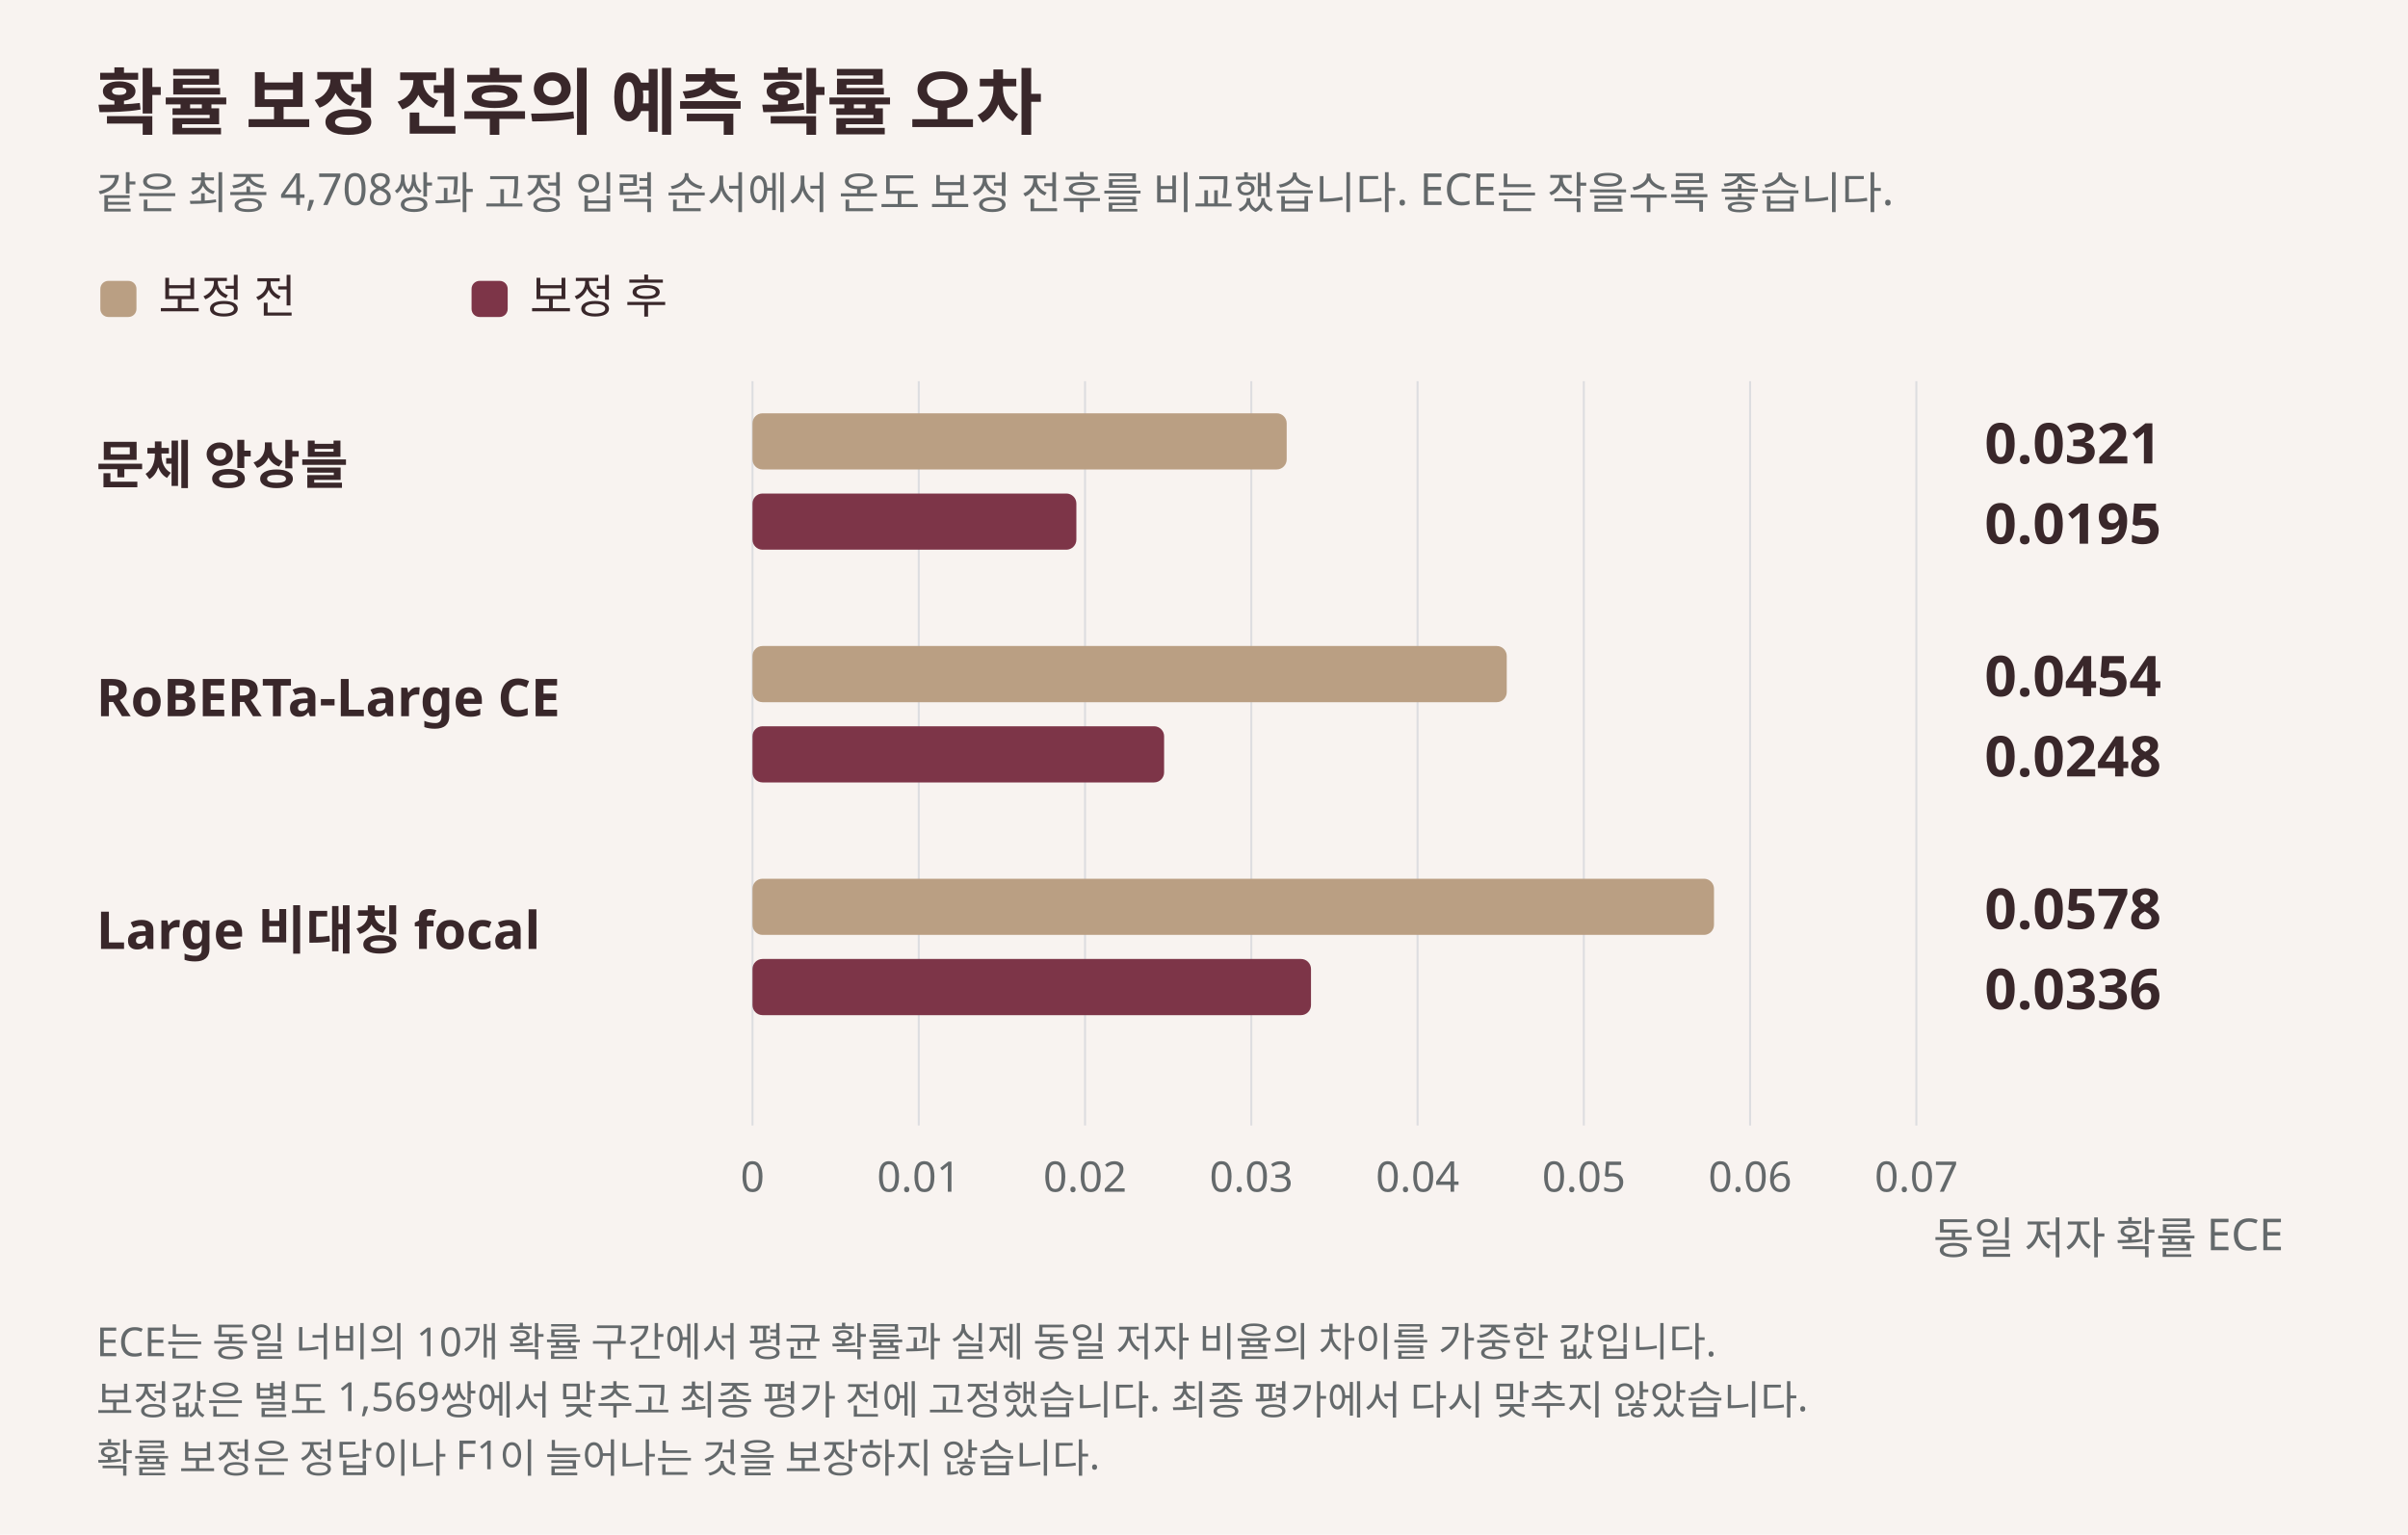
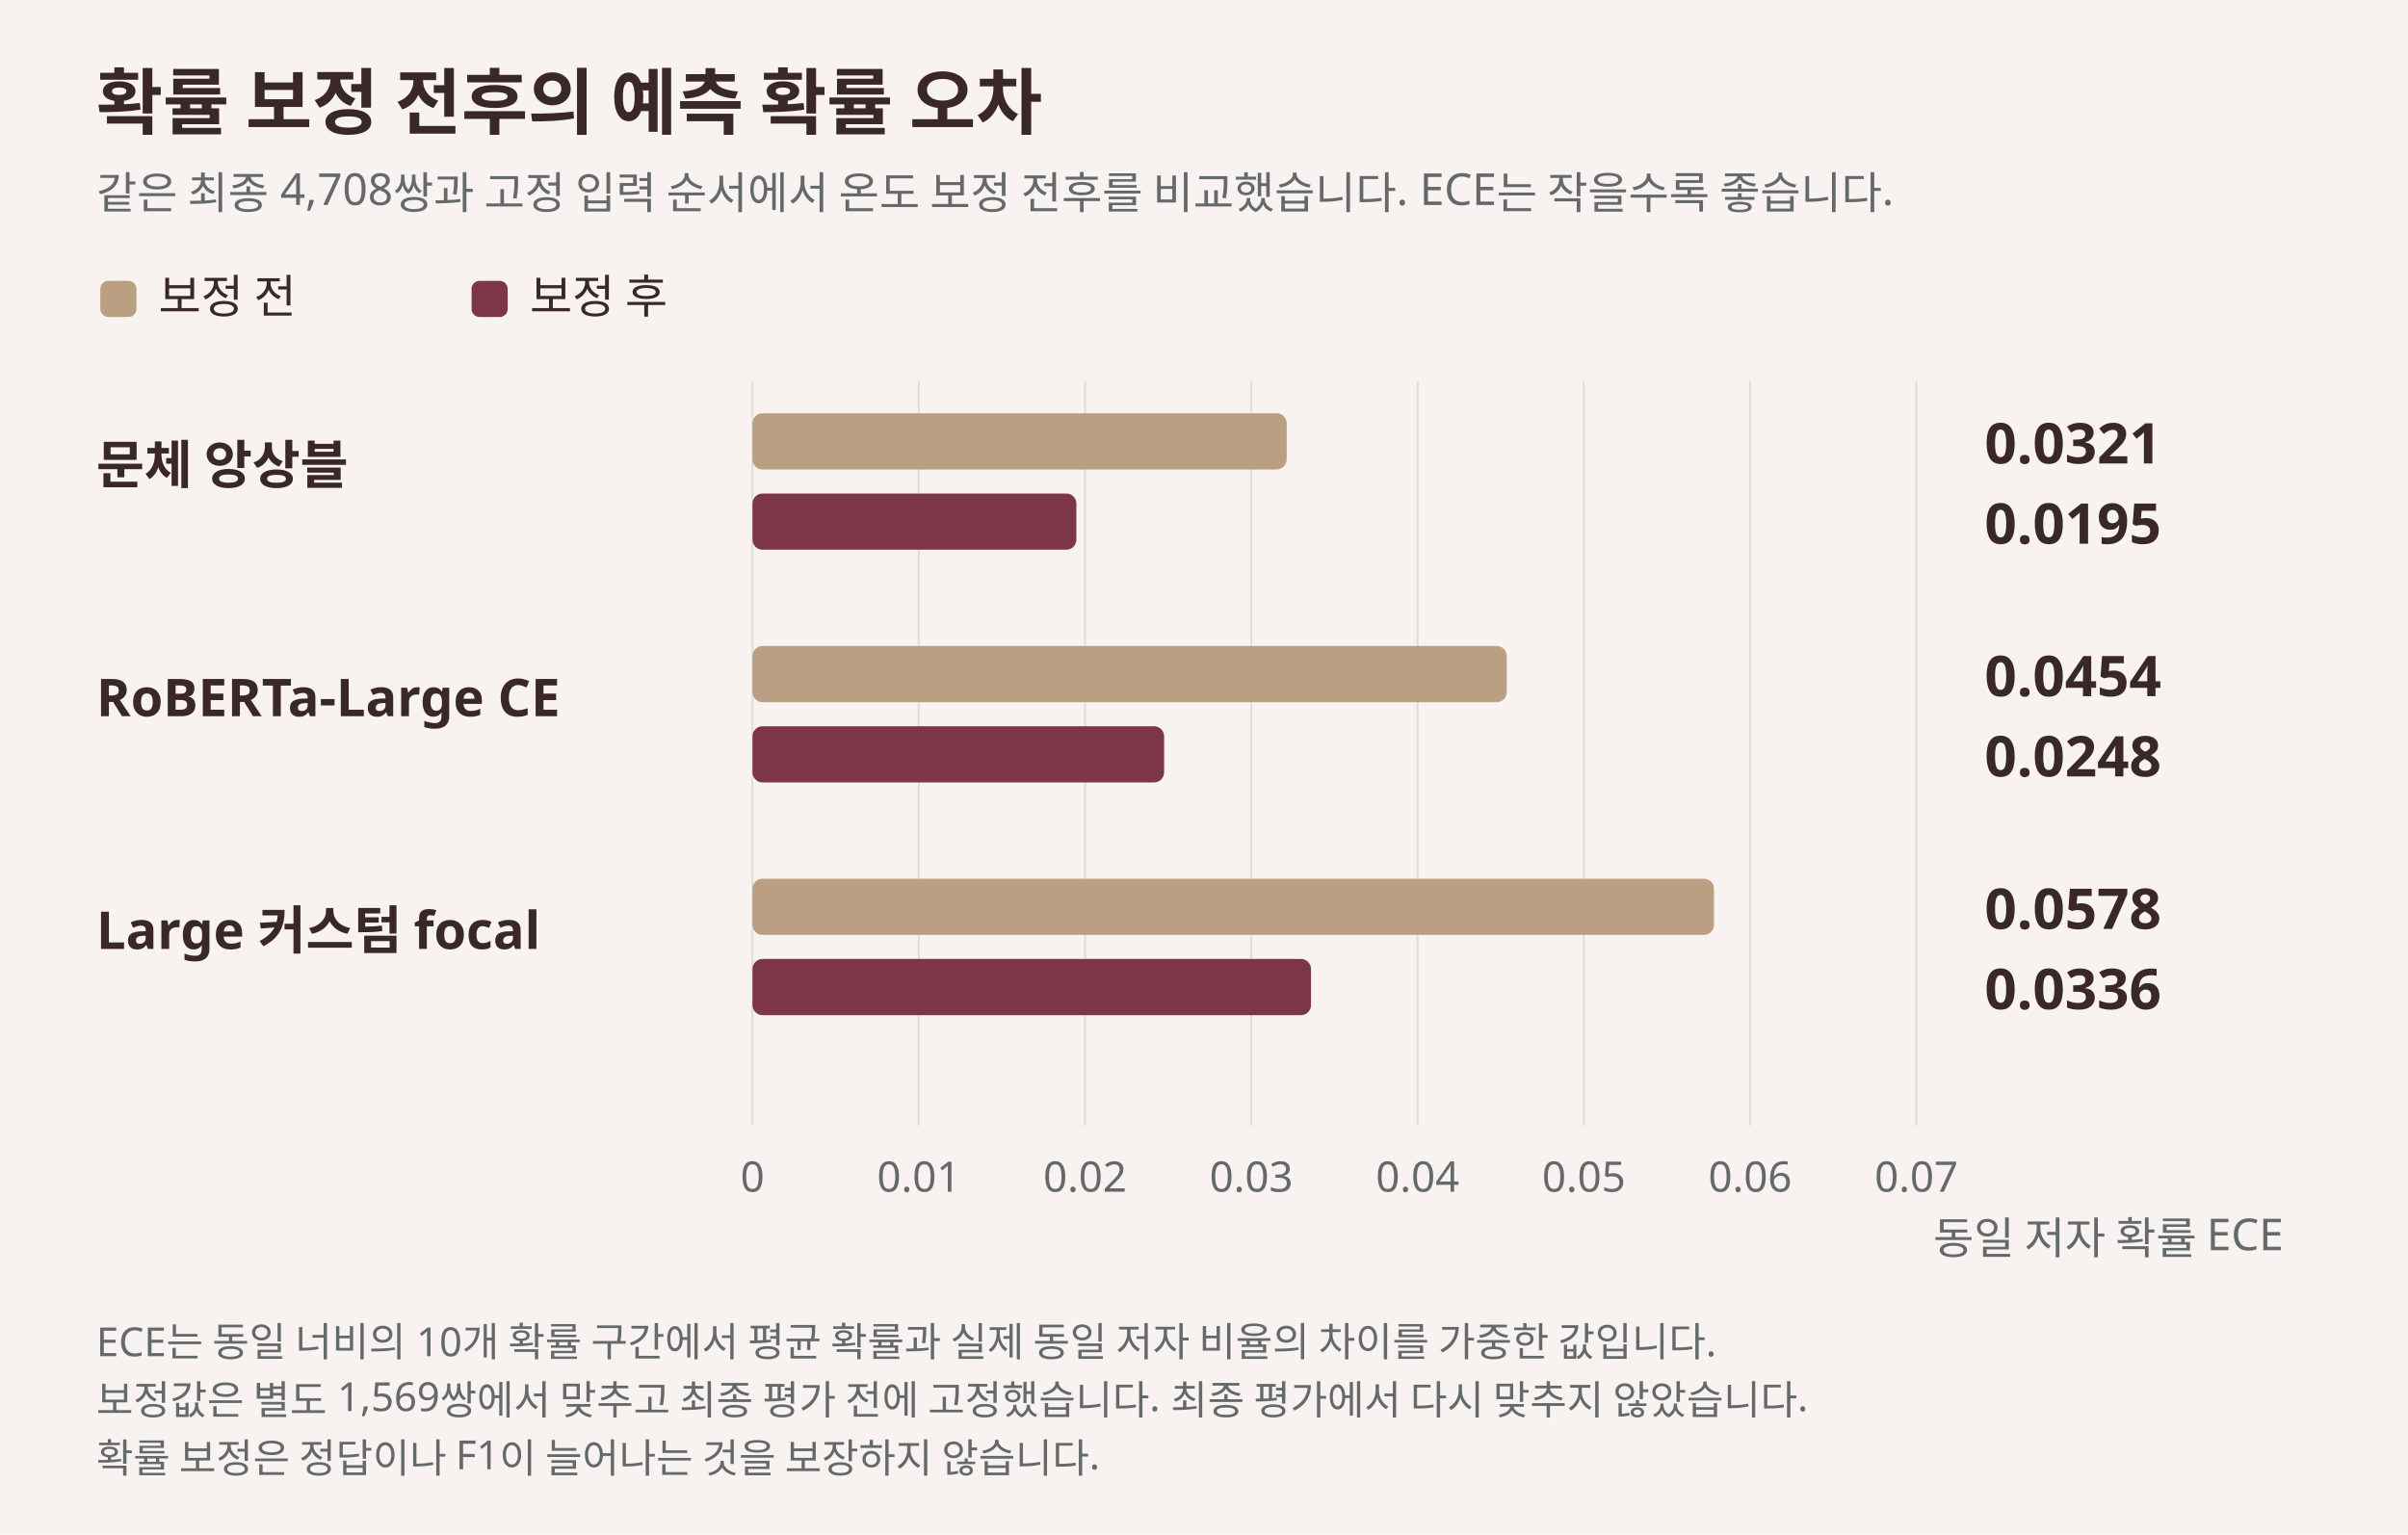
<svg xmlns="http://www.w3.org/2000/svg" width="1200" height="765" viewBox="0 0 1200 765" role="img" aria-labelledby="title desc">
  <style>text{font-family:'Noto Sans KR', 'Malgun Gothic', 'Apple SD Gothic Neo', sans-serif;font-variant-numeric:tabular-nums} .axis{fill:#64696B}</style>
  <rect x="0" y="0" width="1200" height="765" fill="#F8F3F0" rx="0" stroke-width="1" />
  <text x="48" y="64" fill="#39272A" font-size="36" font-weight="750" text-anchor="start">확률 보정 전후의 예측 확률 오차</text>
  <text x="48" y="104" fill="#64696B" font-size="22" font-weight="400" text-anchor="start">같은 최종 4,708쌍과 고정 입력 순서에서 온도 보정 전후를 비교했습니다. ECE는 작을수록 좋습니다.</text>
  <rect x="50" y="140" width="18" height="18" fill="#BA9F83" rx="4" stroke-width="1" />
  <text x="79" y="156" fill="#39272A" font-size="23" font-weight="400" text-anchor="start">보정 전</text>
  <rect x="235" y="140" width="18" height="18" fill="#7D3548" rx="4" stroke-width="1" />
  <text x="264" y="156" fill="#39272A" font-size="23" font-weight="400" text-anchor="start">보정 후</text>
  <line x1="375.0" y1="190" x2="375.0" y2="561" stroke="#DDDDE0" stroke-width="1" />
  <text x="375.0" y="594" fill="#64696B" font-size="21" font-weight="400" text-anchor="middle">0</text>
  <line x1="457.857" y1="190" x2="457.857" y2="561" stroke="#DDDDE0" stroke-width="1" />
  <text x="457.857" y="594" fill="#64696B" font-size="21" font-weight="400" text-anchor="middle">0.01</text>
  <line x1="540.714" y1="190" x2="540.714" y2="561" stroke="#DDDDE0" stroke-width="1" />
  <text x="540.714" y="594" fill="#64696B" font-size="21" font-weight="400" text-anchor="middle">0.02</text>
  <line x1="623.571" y1="190" x2="623.571" y2="561" stroke="#DDDDE0" stroke-width="1" />
  <text x="623.571" y="594" fill="#64696B" font-size="21" font-weight="400" text-anchor="middle">0.03</text>
  <line x1="706.429" y1="190" x2="706.429" y2="561" stroke="#DDDDE0" stroke-width="1" />
  <text x="706.429" y="594" fill="#64696B" font-size="21" font-weight="400" text-anchor="middle">0.04</text>
  <line x1="789.286" y1="190" x2="789.286" y2="561" stroke="#DDDDE0" stroke-width="1" />
  <text x="789.286" y="594" fill="#64696B" font-size="21" font-weight="400" text-anchor="middle">0.05</text>
  <line x1="872.143" y1="190" x2="872.143" y2="561" stroke="#DDDDE0" stroke-width="1" />
  <text x="872.143" y="594" fill="#64696B" font-size="21" font-weight="400" text-anchor="middle">0.06</text>
  <line x1="955.0" y1="190" x2="955.0" y2="561" stroke="#DDDDE0" stroke-width="1" />
  <text x="955.0" y="594" fill="#64696B" font-size="21" font-weight="400" text-anchor="middle">0.07</text>
  <text x="48" y="241" fill="#39272A" font-size="26" font-weight="700" text-anchor="start">문체 앙상블</text>
  <rect x="375" y="206" width="266.206" height="28" fill="#BA9F83" rx="5" stroke-width="1" />
  <text x="989" y="231" fill="#39272A" font-size="28" font-weight="700" text-anchor="start">0.0321</text>
  <rect x="375" y="246" width="161.396" height="28" fill="#7D3548" rx="5" stroke-width="1" />
  <text x="989" y="271" fill="#39272A" font-size="28" font-weight="700" text-anchor="start">0.0195</text>
  <text x="48" y="357" fill="#39272A" font-size="26" font-weight="700" text-anchor="start">RoBERTa-Large CE</text>
  <rect x="375" y="322" width="375.874" height="28" fill="#BA9F83" rx="5" stroke-width="1" />
  <text x="989" y="347" fill="#39272A" font-size="28" font-weight="700" text-anchor="start">0.0454</text>
  <rect x="375" y="362" width="205.119" height="28" fill="#7D3548" rx="5" stroke-width="1" />
  <text x="989" y="387" fill="#39272A" font-size="28" font-weight="700" text-anchor="start">0.0248</text>
-   <text x="48" y="473" fill="#39272A" font-size="26" font-weight="700" text-anchor="start">Large 비대칭 focal</text>
+   <text x="48" y="473" fill="#39272A" font-size="26" font-weight="700" text-anchor="start">Large 커스텀 focal</text>
  <rect x="375" y="438" width="479.15" height="28" fill="#BA9F83" rx="5" stroke-width="1" />
  <text x="989" y="463" fill="#39272A" font-size="28" font-weight="700" text-anchor="start">0.0578</text>
  <rect x="375" y="478" width="278.321" height="28" fill="#7D3548" rx="5" stroke-width="1" />
  <text x="989" y="503" fill="#39272A" font-size="28" font-weight="700" text-anchor="start">0.0336</text>
  <text x="1138" y="625" fill="#64696B" font-size="22" font-weight="400" text-anchor="end">동일 저자 확률 ECE</text>
  <text x="48" y="676" fill="#64696B" font-size="20" font-weight="400" text-anchor="start">ECE는 동일 너비의 10개 확률 구간에서 평균 확률과 실제 동일 저자 비율의 차이를 가중한 값입니다.</text>
  <text x="48" y="705" fill="#64696B" font-size="20" font-weight="400" text-anchor="start">보정값은 별도 1,569쌍에서 맞추고 최종 평가 전에 고정했습니다. 최종 평가에서 다시 맞추지 않았습니다.</text>
  <text x="48" y="734" fill="#64696B" font-size="20" font-weight="400" text-anchor="start">확률 보정은 정답이나 F1이 늘어나는 것을 보장하지 않습니다.</text>
</svg>
